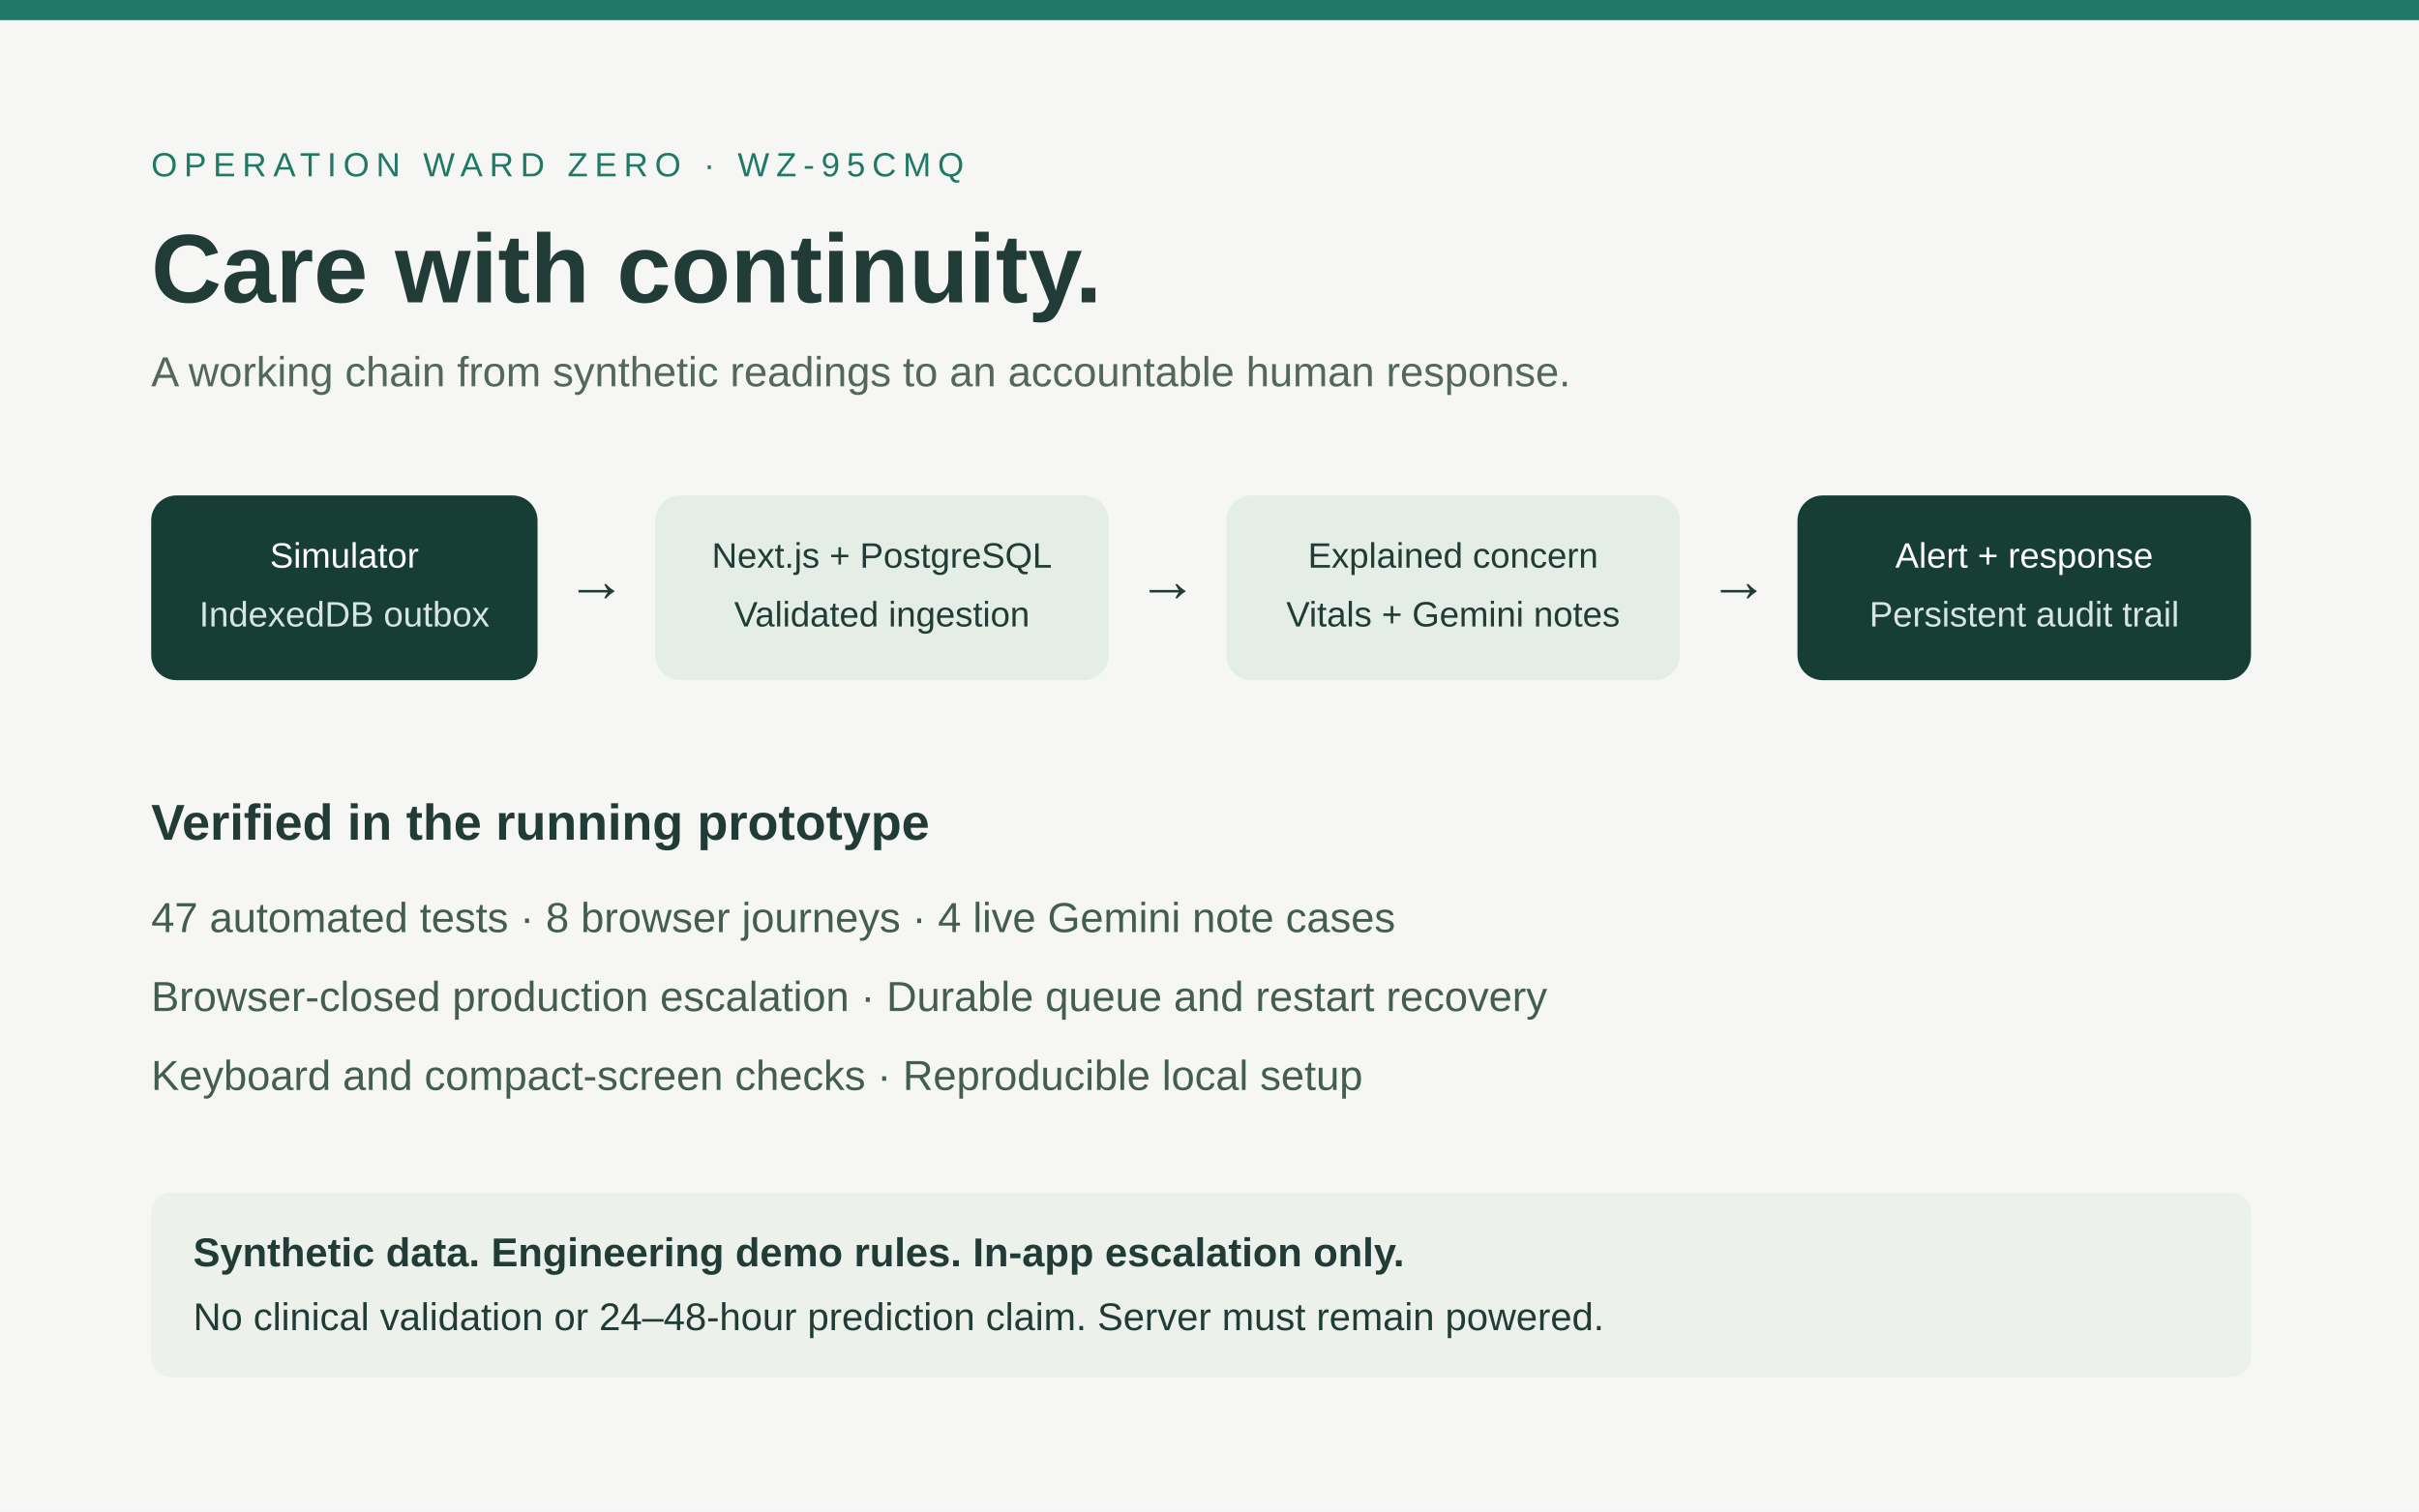
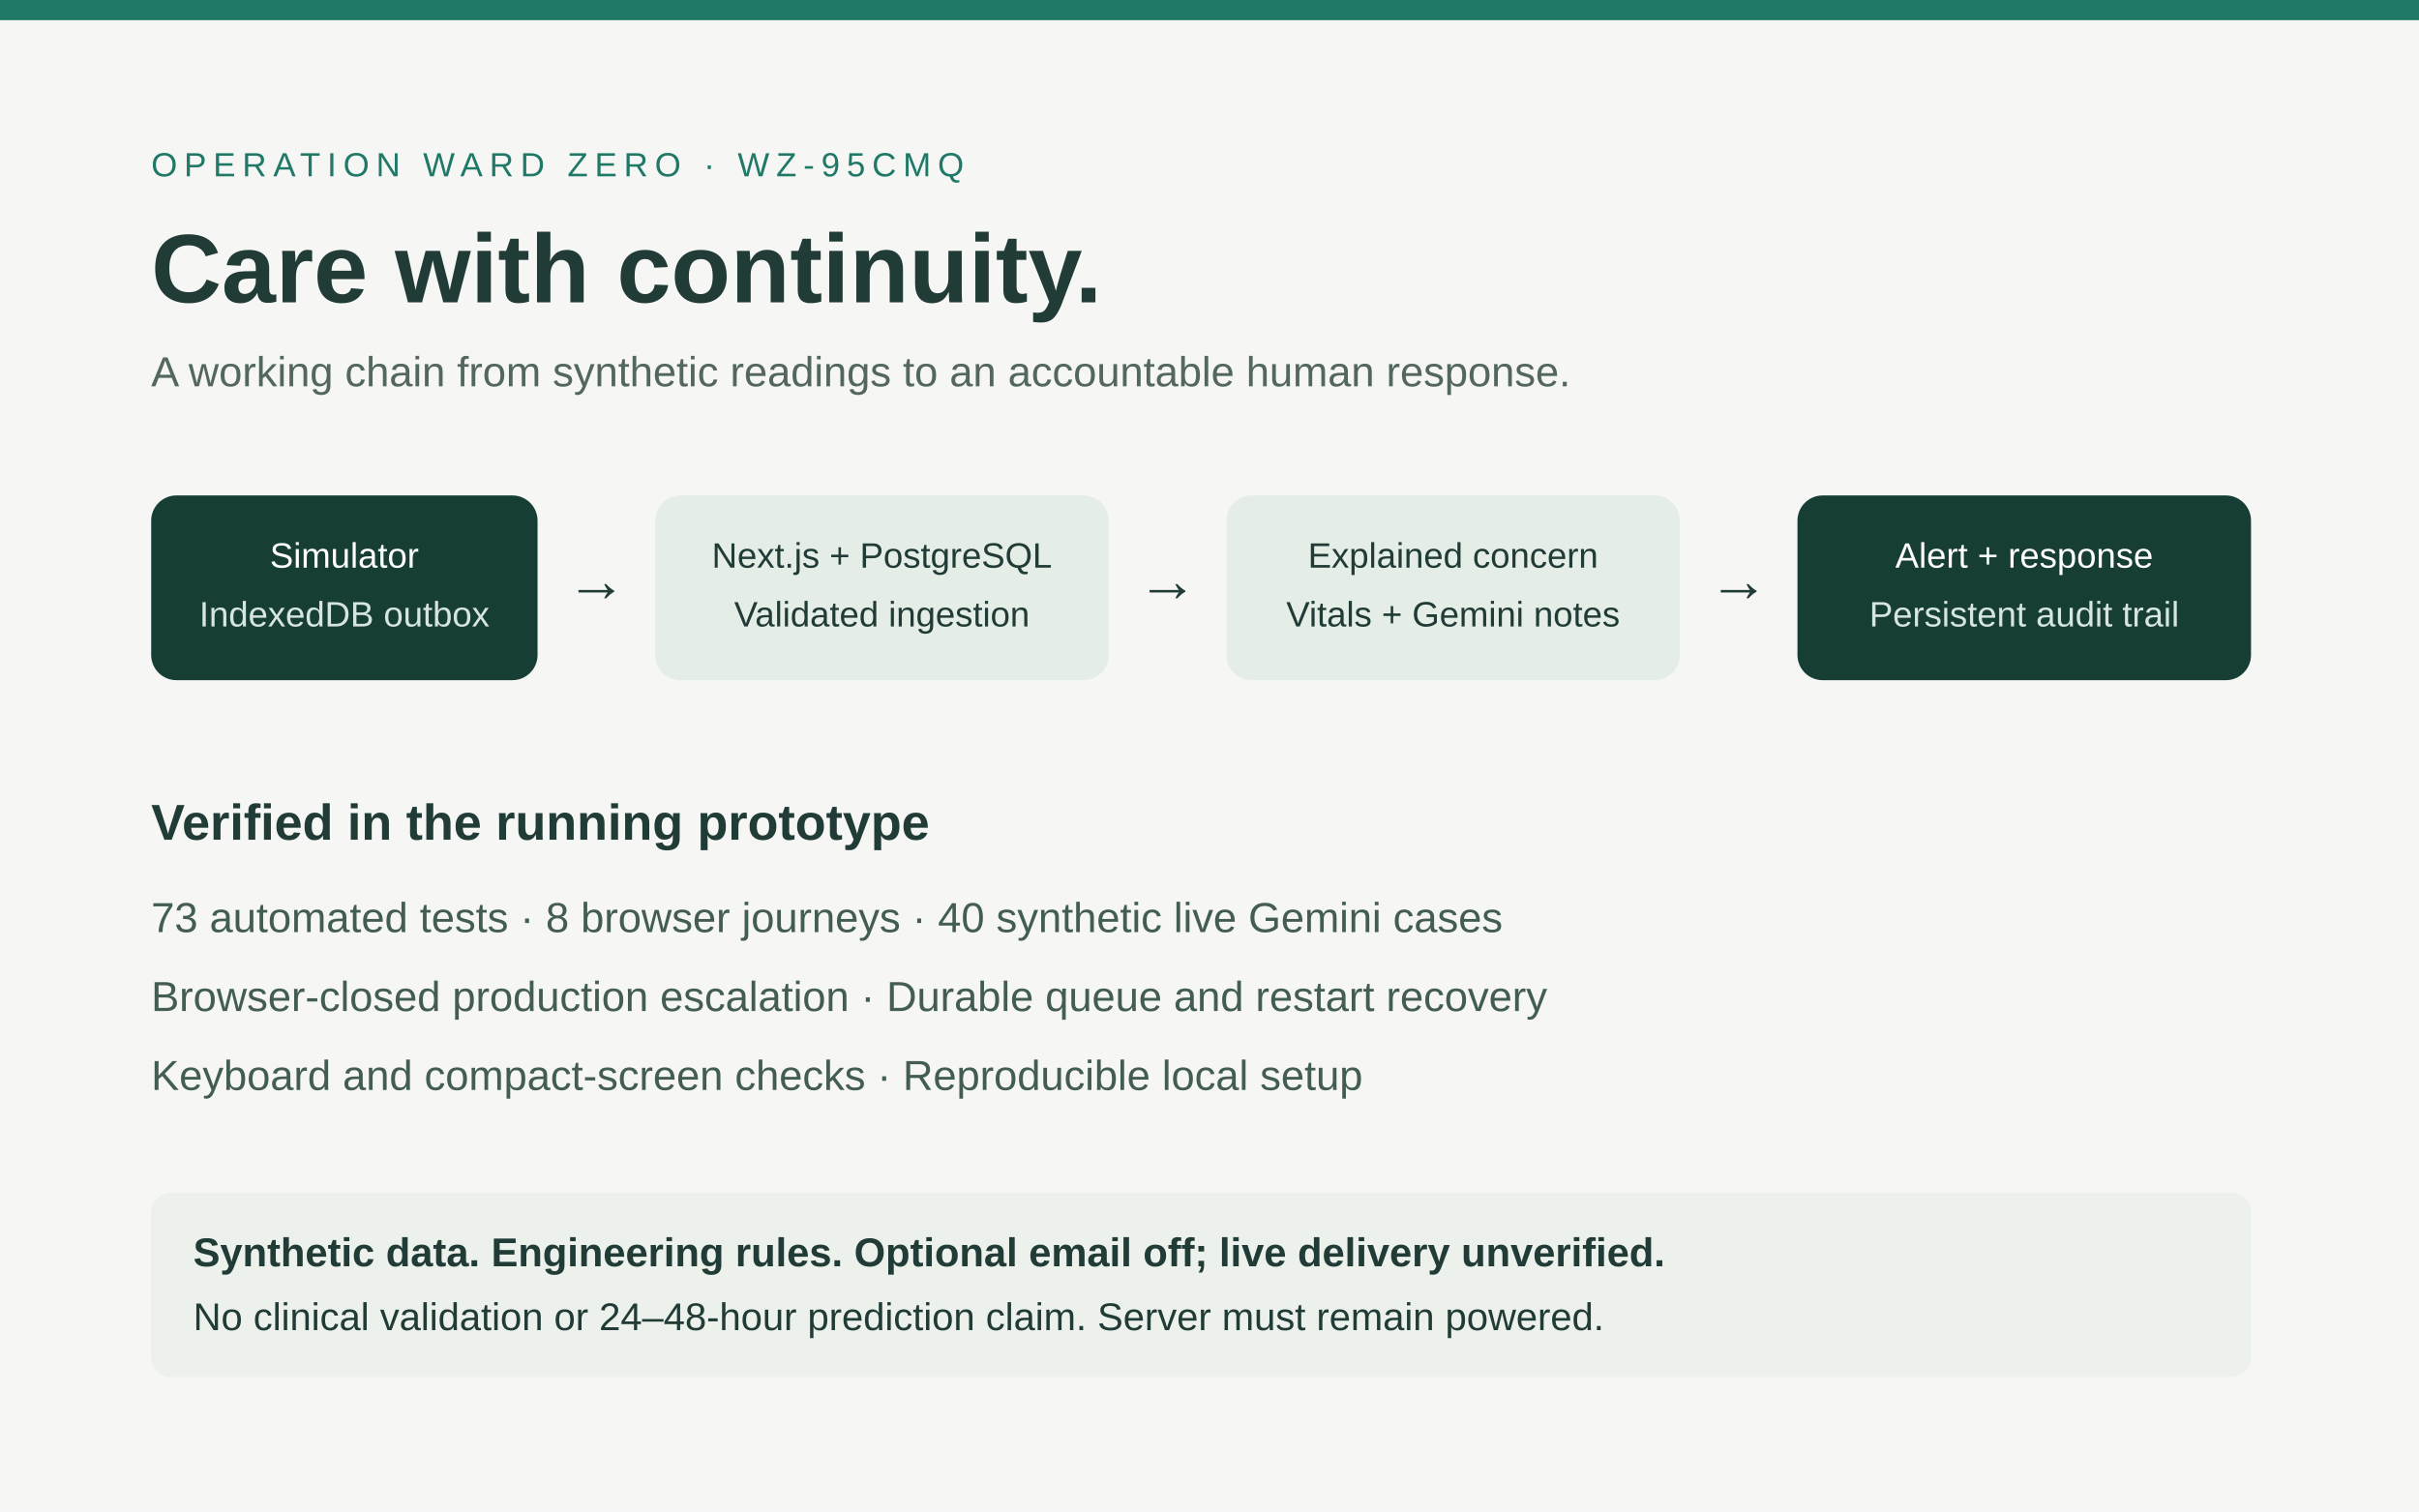
<svg xmlns="http://www.w3.org/2000/svg" width="1440" height="900" viewBox="0 0 1440 900">
  <rect width="1440" height="900" fill="#f6f7f5" />
  <rect width="1440" height="12" fill="#207867" />
  <g font-family="Arial, sans-serif" fill="#213b36">
    <text x="90" y="105" font-size="20" letter-spacing="4" fill="#207867">OPERATION WARD ZERO · WZ-95CMQ</text>
    <text x="90" y="180" font-size="58" font-weight="bold">Care with continuity.</text>
    <text x="90" y="230" font-size="25" fill="#53675d">A working chain from synthetic readings to an accountable human response.</text>
    <g font-size="21" text-anchor="middle">
      <rect x="90" y="295" width="230" height="110" rx="15" fill="#173e35" />
      <text x="205" y="338" fill="white">Simulator</text>
      <text x="205" y="373" fill="#d6e5df">IndexedDB outbox</text>
      <text x="355" y="358" font-size="36">→</text>
      <rect x="390" y="295" width="270" height="110" rx="15" fill="#e4eee6" />
      <text x="525" y="338">Next.js + PostgreSQL</text>
      <text x="525" y="373">Validated ingestion</text>
      <text x="695" y="358" font-size="36">→</text>
      <rect x="730" y="295" width="270" height="110" rx="15" fill="#e4eee6" />
      <text x="865" y="338">Explained concern</text>
      <text x="865" y="373">Vitals + Gemini notes</text>
      <text x="1035" y="358" font-size="36">→</text>
      <rect x="1070" y="295" width="270" height="110" rx="15" fill="#173e35" />
      <text x="1205" y="338" fill="white">Alert + response</text>
      <text x="1205" y="373" fill="#d6e5df">Persistent audit trail</text>
    </g>
    <text x="90" y="500" font-size="30" font-weight="bold">Verified in the running prototype</text>
    <g font-size="25" fill="#435e51">
-       <text x="90" y="555">47 automated tests · 8 browser journeys · 4 live Gemini note cases</text>
+       <text x="90" y="555">73 automated tests · 8 browser journeys · 40 synthetic live Gemini cases</text>
      <text x="90" y="602">Browser-closed production escalation · Durable queue and restart recovery</text>
      <text x="90" y="649">Keyboard and compact-screen checks · Reproducible local setup</text>
    </g>
    <rect x="90" y="710" width="1250" height="110" rx="12" fill="#edf1eb" />
-     <text x="115" y="754" font-size="24" font-weight="bold">Synthetic data. Engineering demo rules. In-app escalation only.</text>
+     <text x="115" y="754" font-size="24" font-weight="bold">Synthetic data. Engineering rules. Optional email off; live delivery unverified.</text>
    <text x="115" y="792" font-size="23">No clinical validation or 24–48-hour prediction claim. Server must remain powered.</text>
  </g>
</svg>
